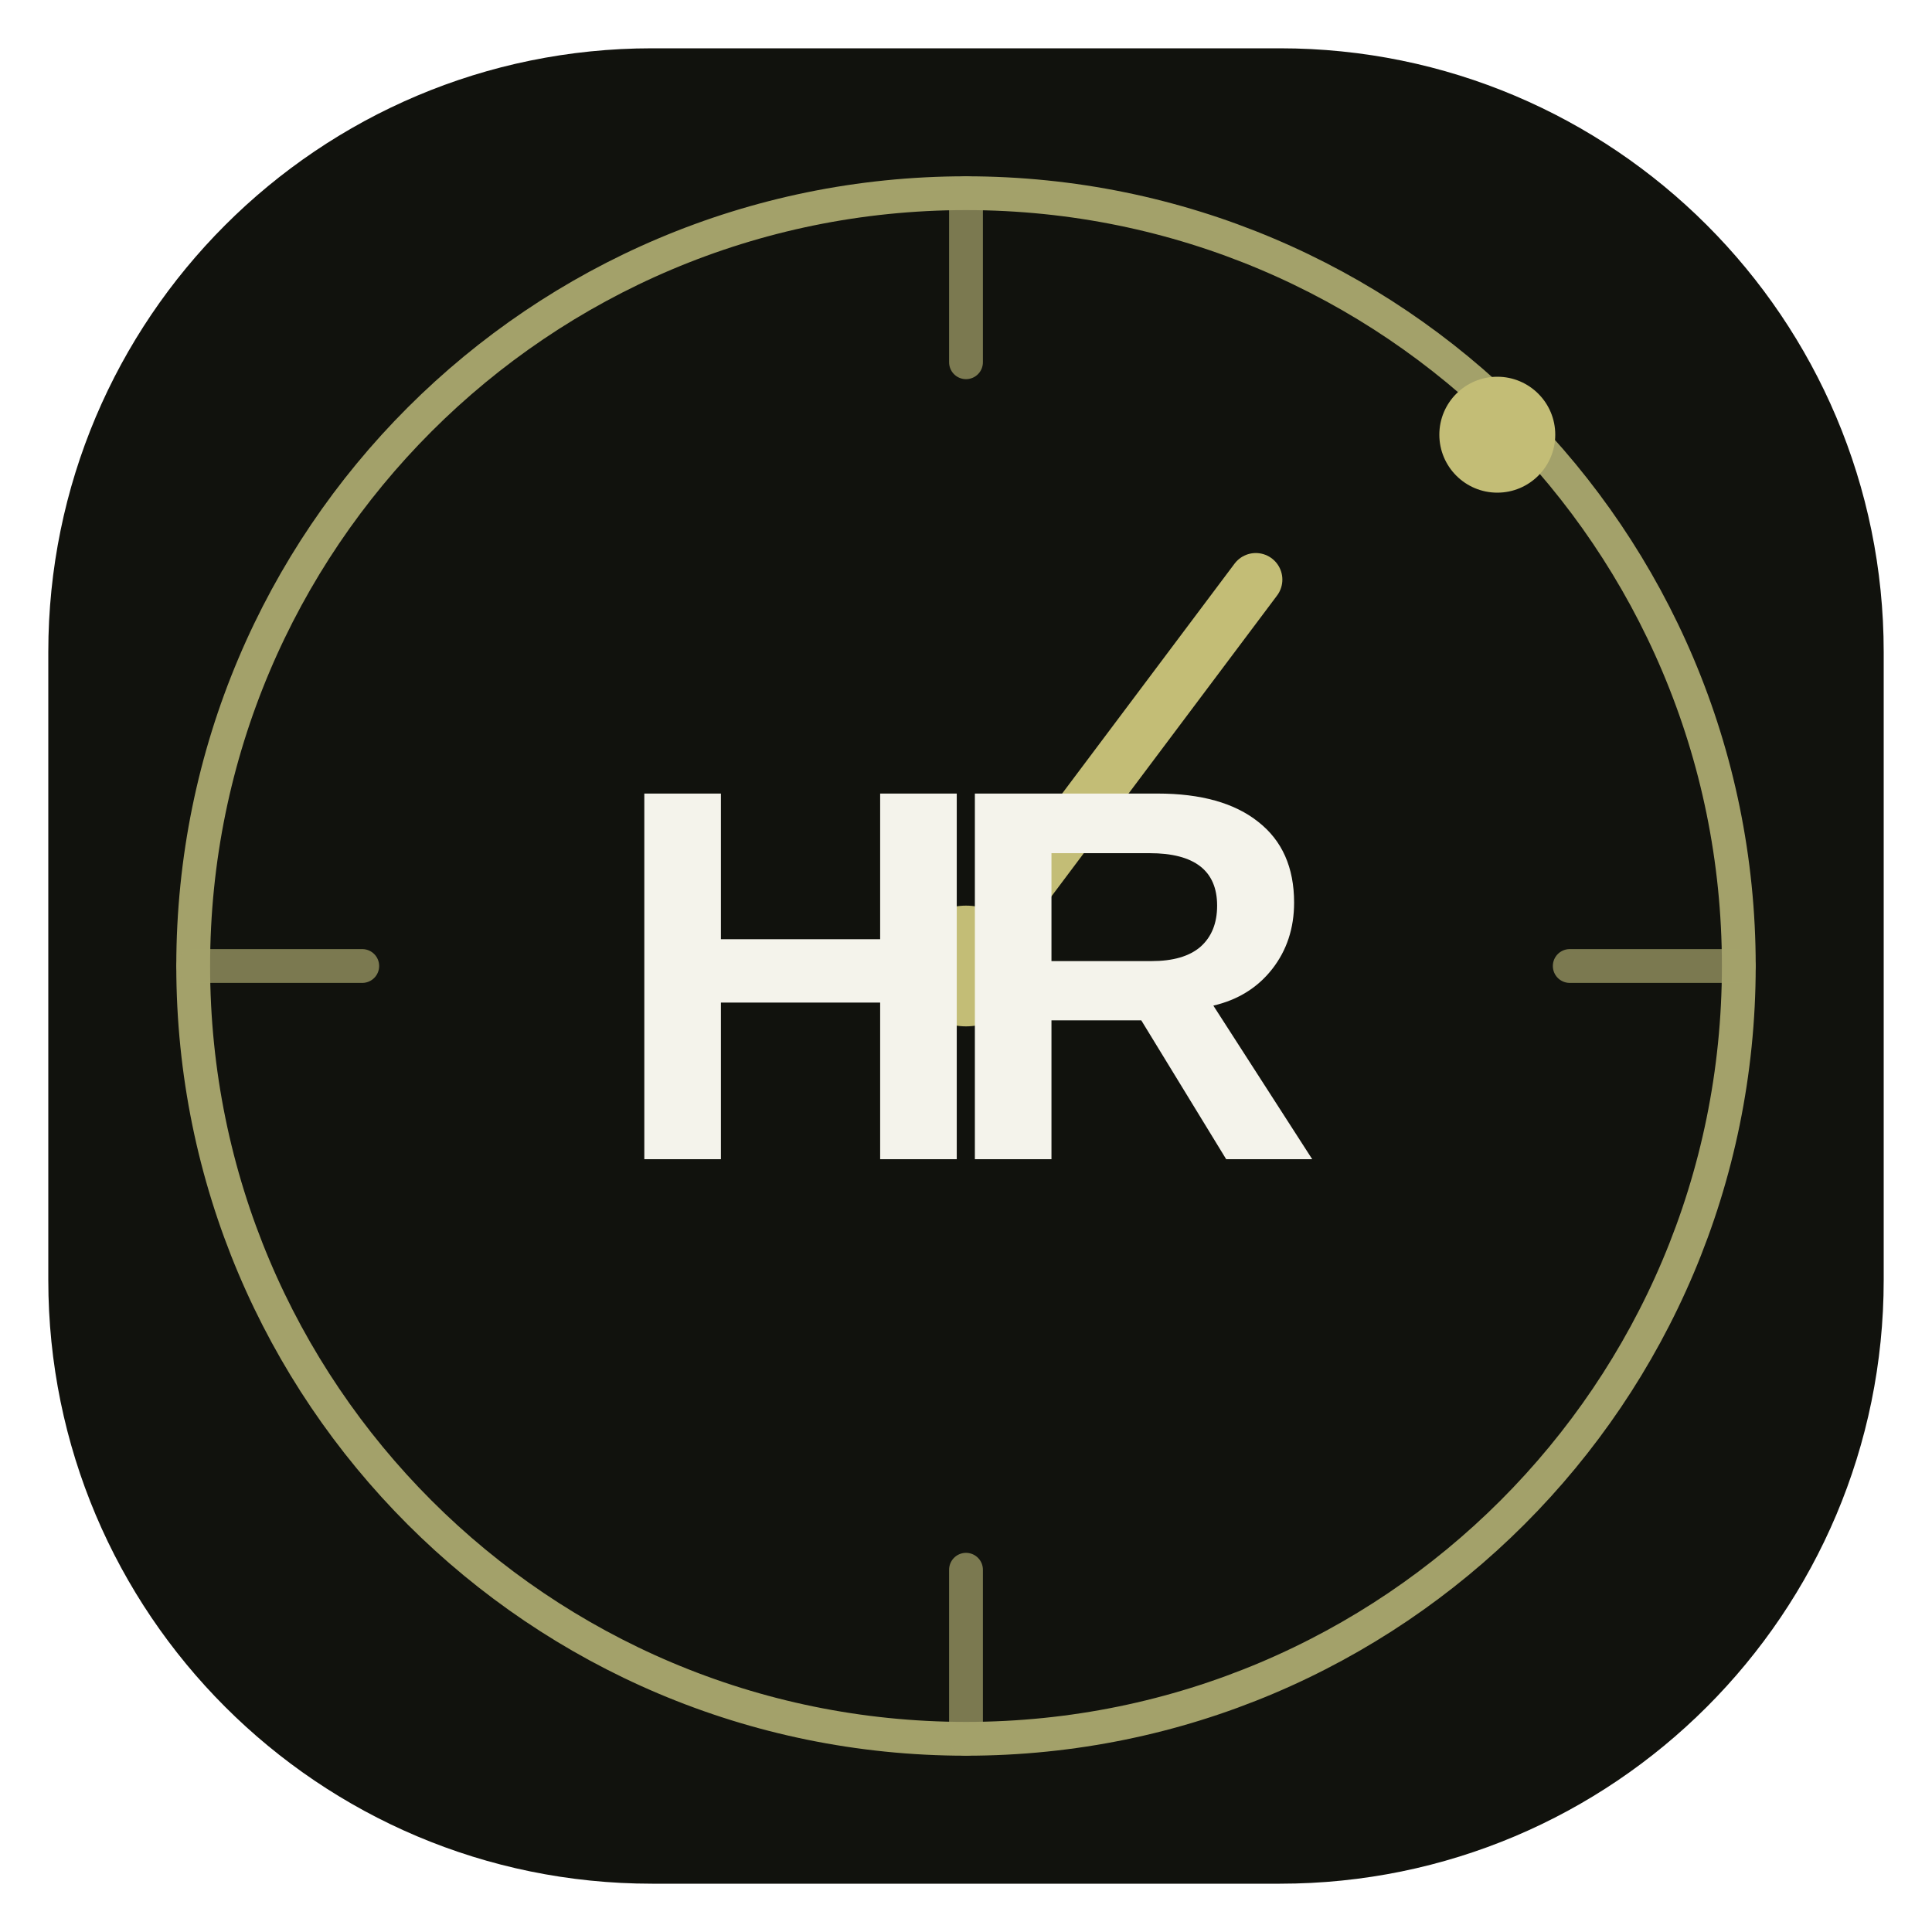
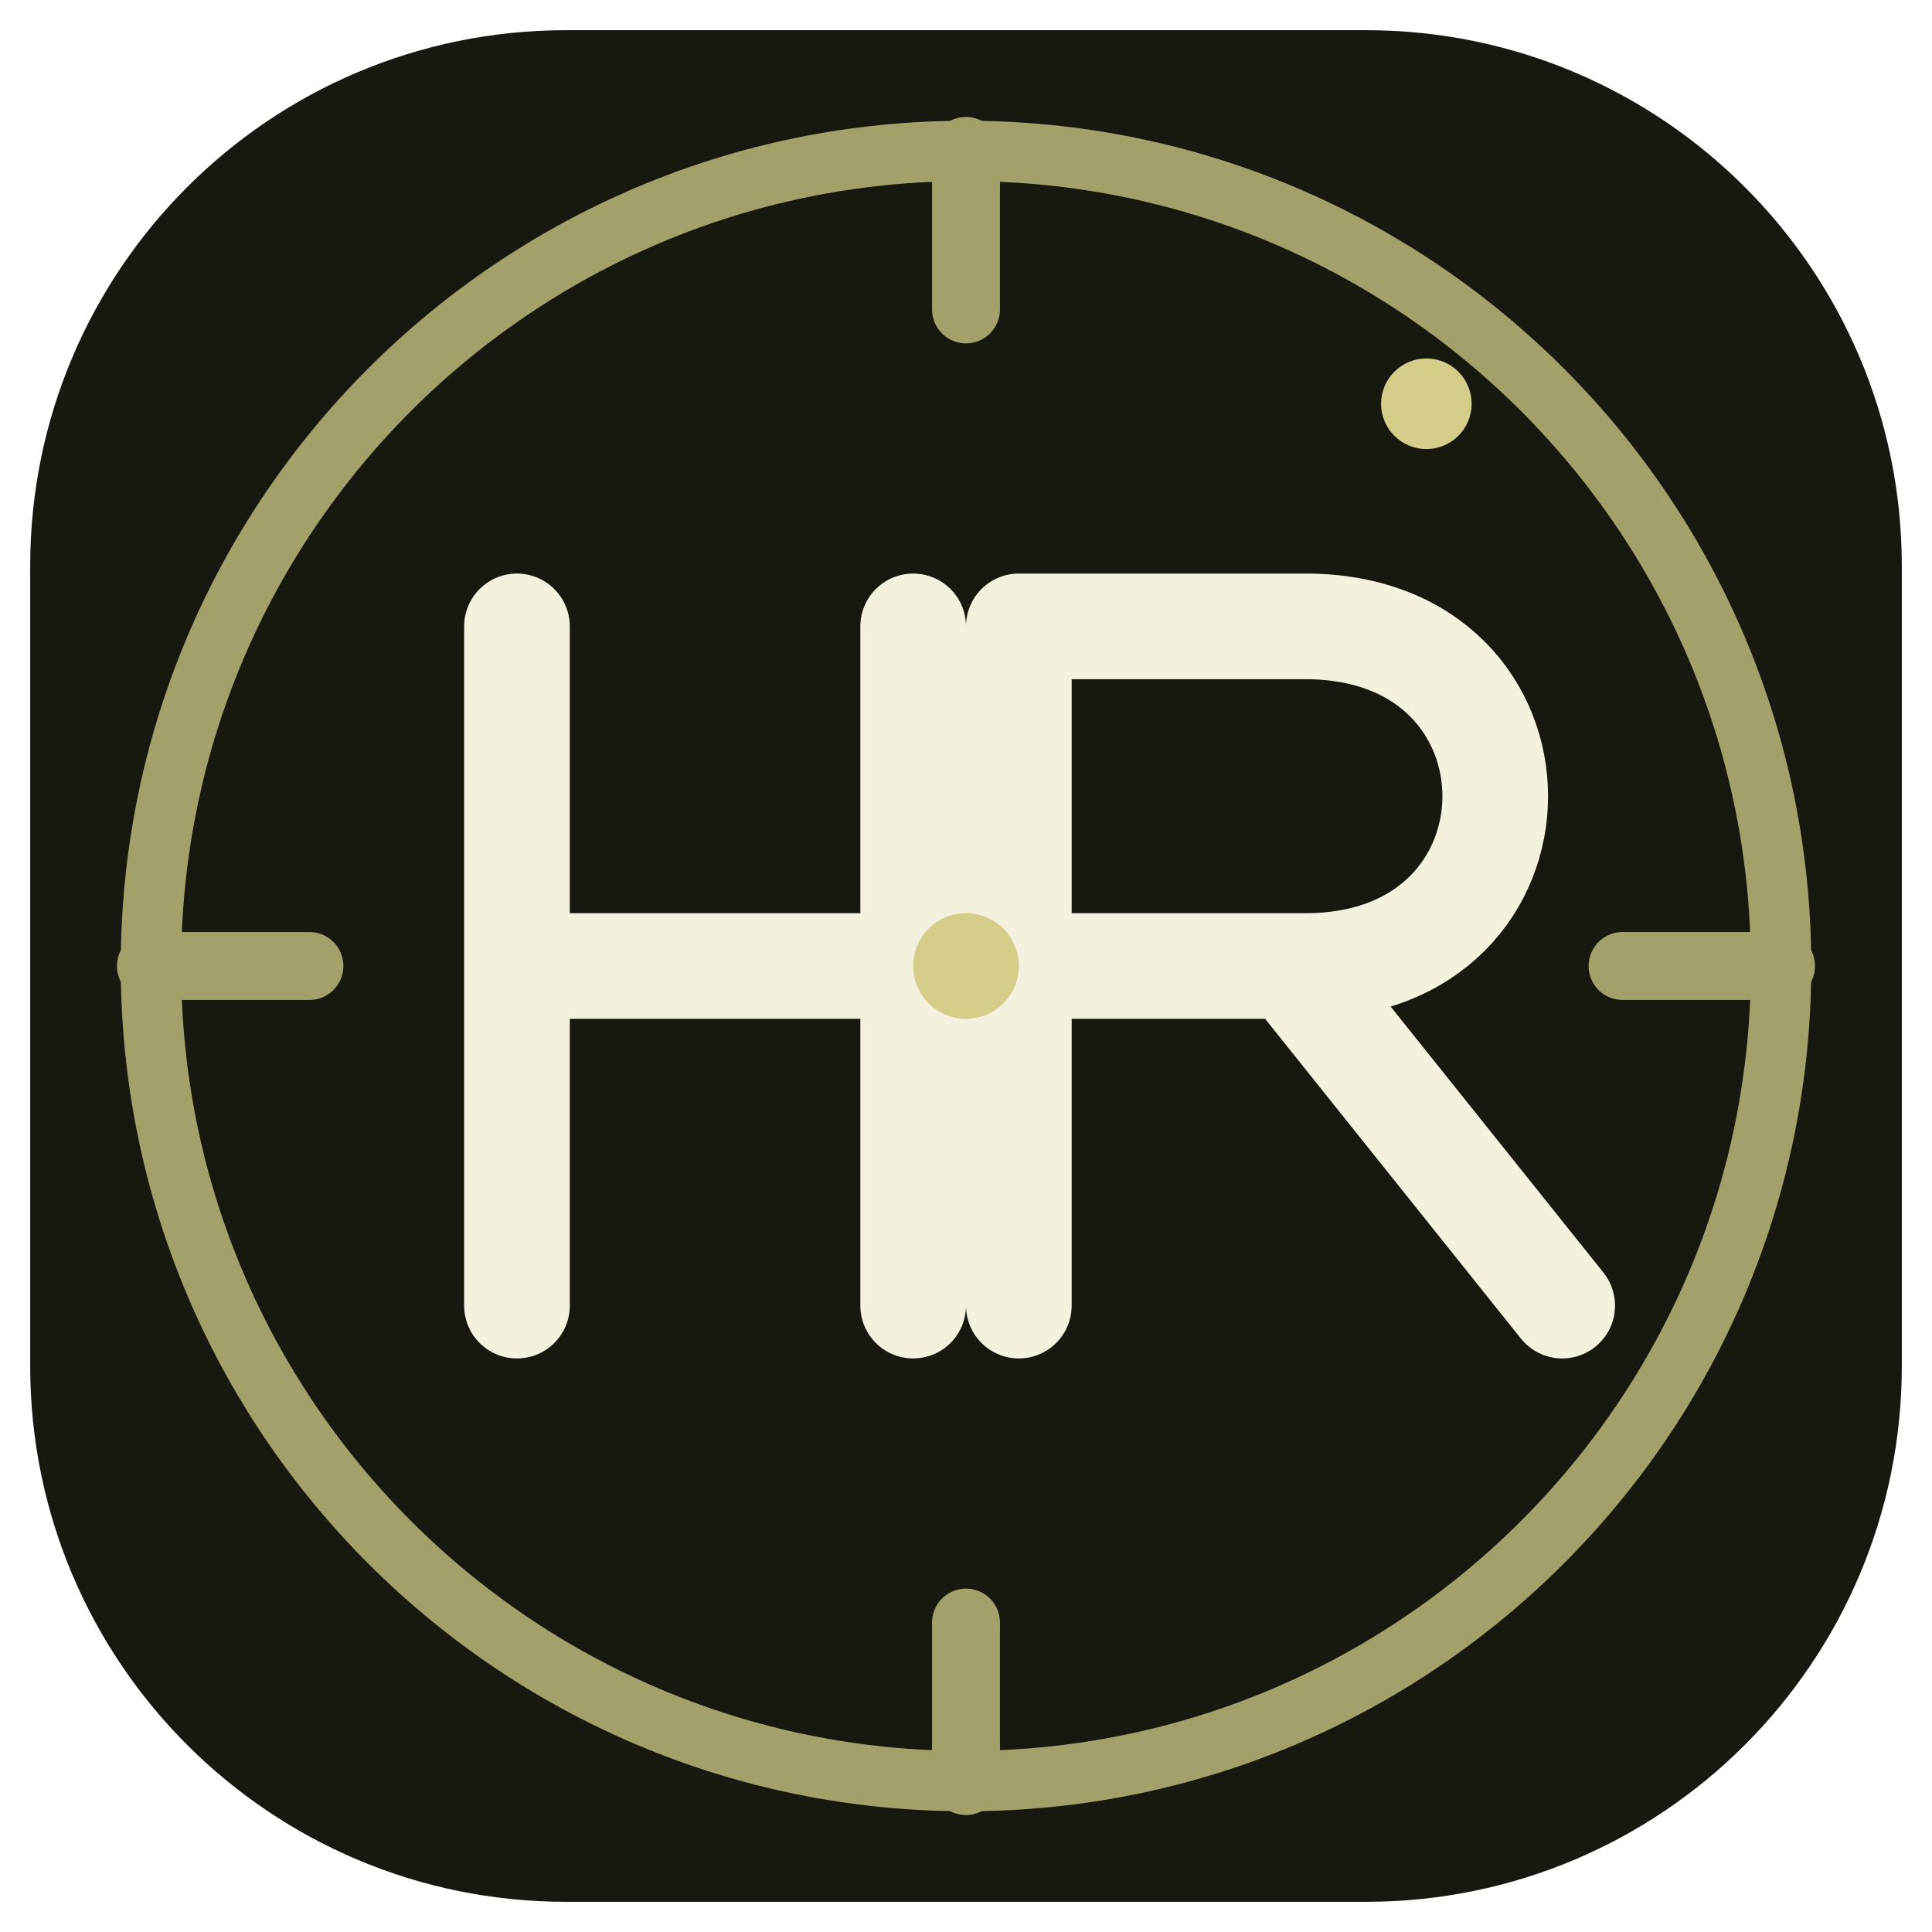
- <svg xmlns="http://www.w3.org/2000/svg" viewBox="0 0 80 80" fill="none">
-   <rect x="2" y="2" width="76" height="76" rx="25" fill="#11120D" />
-   <circle cx="40" cy="40" r="32" stroke="#A3A16A" stroke-width="1.4" />
-   <path d="M40 8v7m32 25h-7M40 72v-7M8 40h7" stroke="#A3A16A" stroke-width="1.4" stroke-linecap="round" opacity=".72" />
-   <path d="M40 40 52 24" stroke="#C3BD76" stroke-width="2.2" stroke-linecap="round" />
-   <circle cx="40" cy="40" r="2.5" fill="#C3BD76" />
-   <text x="40" y="48" fill="#F4F3EB" font-family="Arial, Helvetica, sans-serif" font-size="22" font-weight="700" letter-spacing="-2.2" text-anchor="middle">HR</text>
-   <circle cx="62" cy="18" r="2.4" fill="#C3BD76" />
+ <svg xmlns="http://www.w3.org/2000/svg" viewBox="0 0 512 512" fill="none">
+   <rect x="8" y="8" width="496" height="496" rx="142" fill="#171910" />
+   <circle cx="256" cy="256" r="216" stroke="#A3A16A" stroke-width="16" />
+   <path d="M256 40v42m216 174h-42M256 472v-42M40 256h42" stroke="#A3A16A" stroke-width="18" stroke-linecap="round" />
+   <path d="M256 256v-58" stroke="#D4CE8A" stroke-width="16" stroke-linecap="round" />
+   <path d="M137 166v180m0-90h105m0-90v180M270 346V166h76c67 0 67 90 0 90h-76m72 0 72 90" stroke="#F4F1DF" stroke-width="28" stroke-linecap="round" stroke-linejoin="round" />
+   <circle cx="256" cy="256" r="14" fill="#D4CE8A" />
+   <circle cx="378" cy="107" r="12" fill="#D4CE8A" />
</svg>
